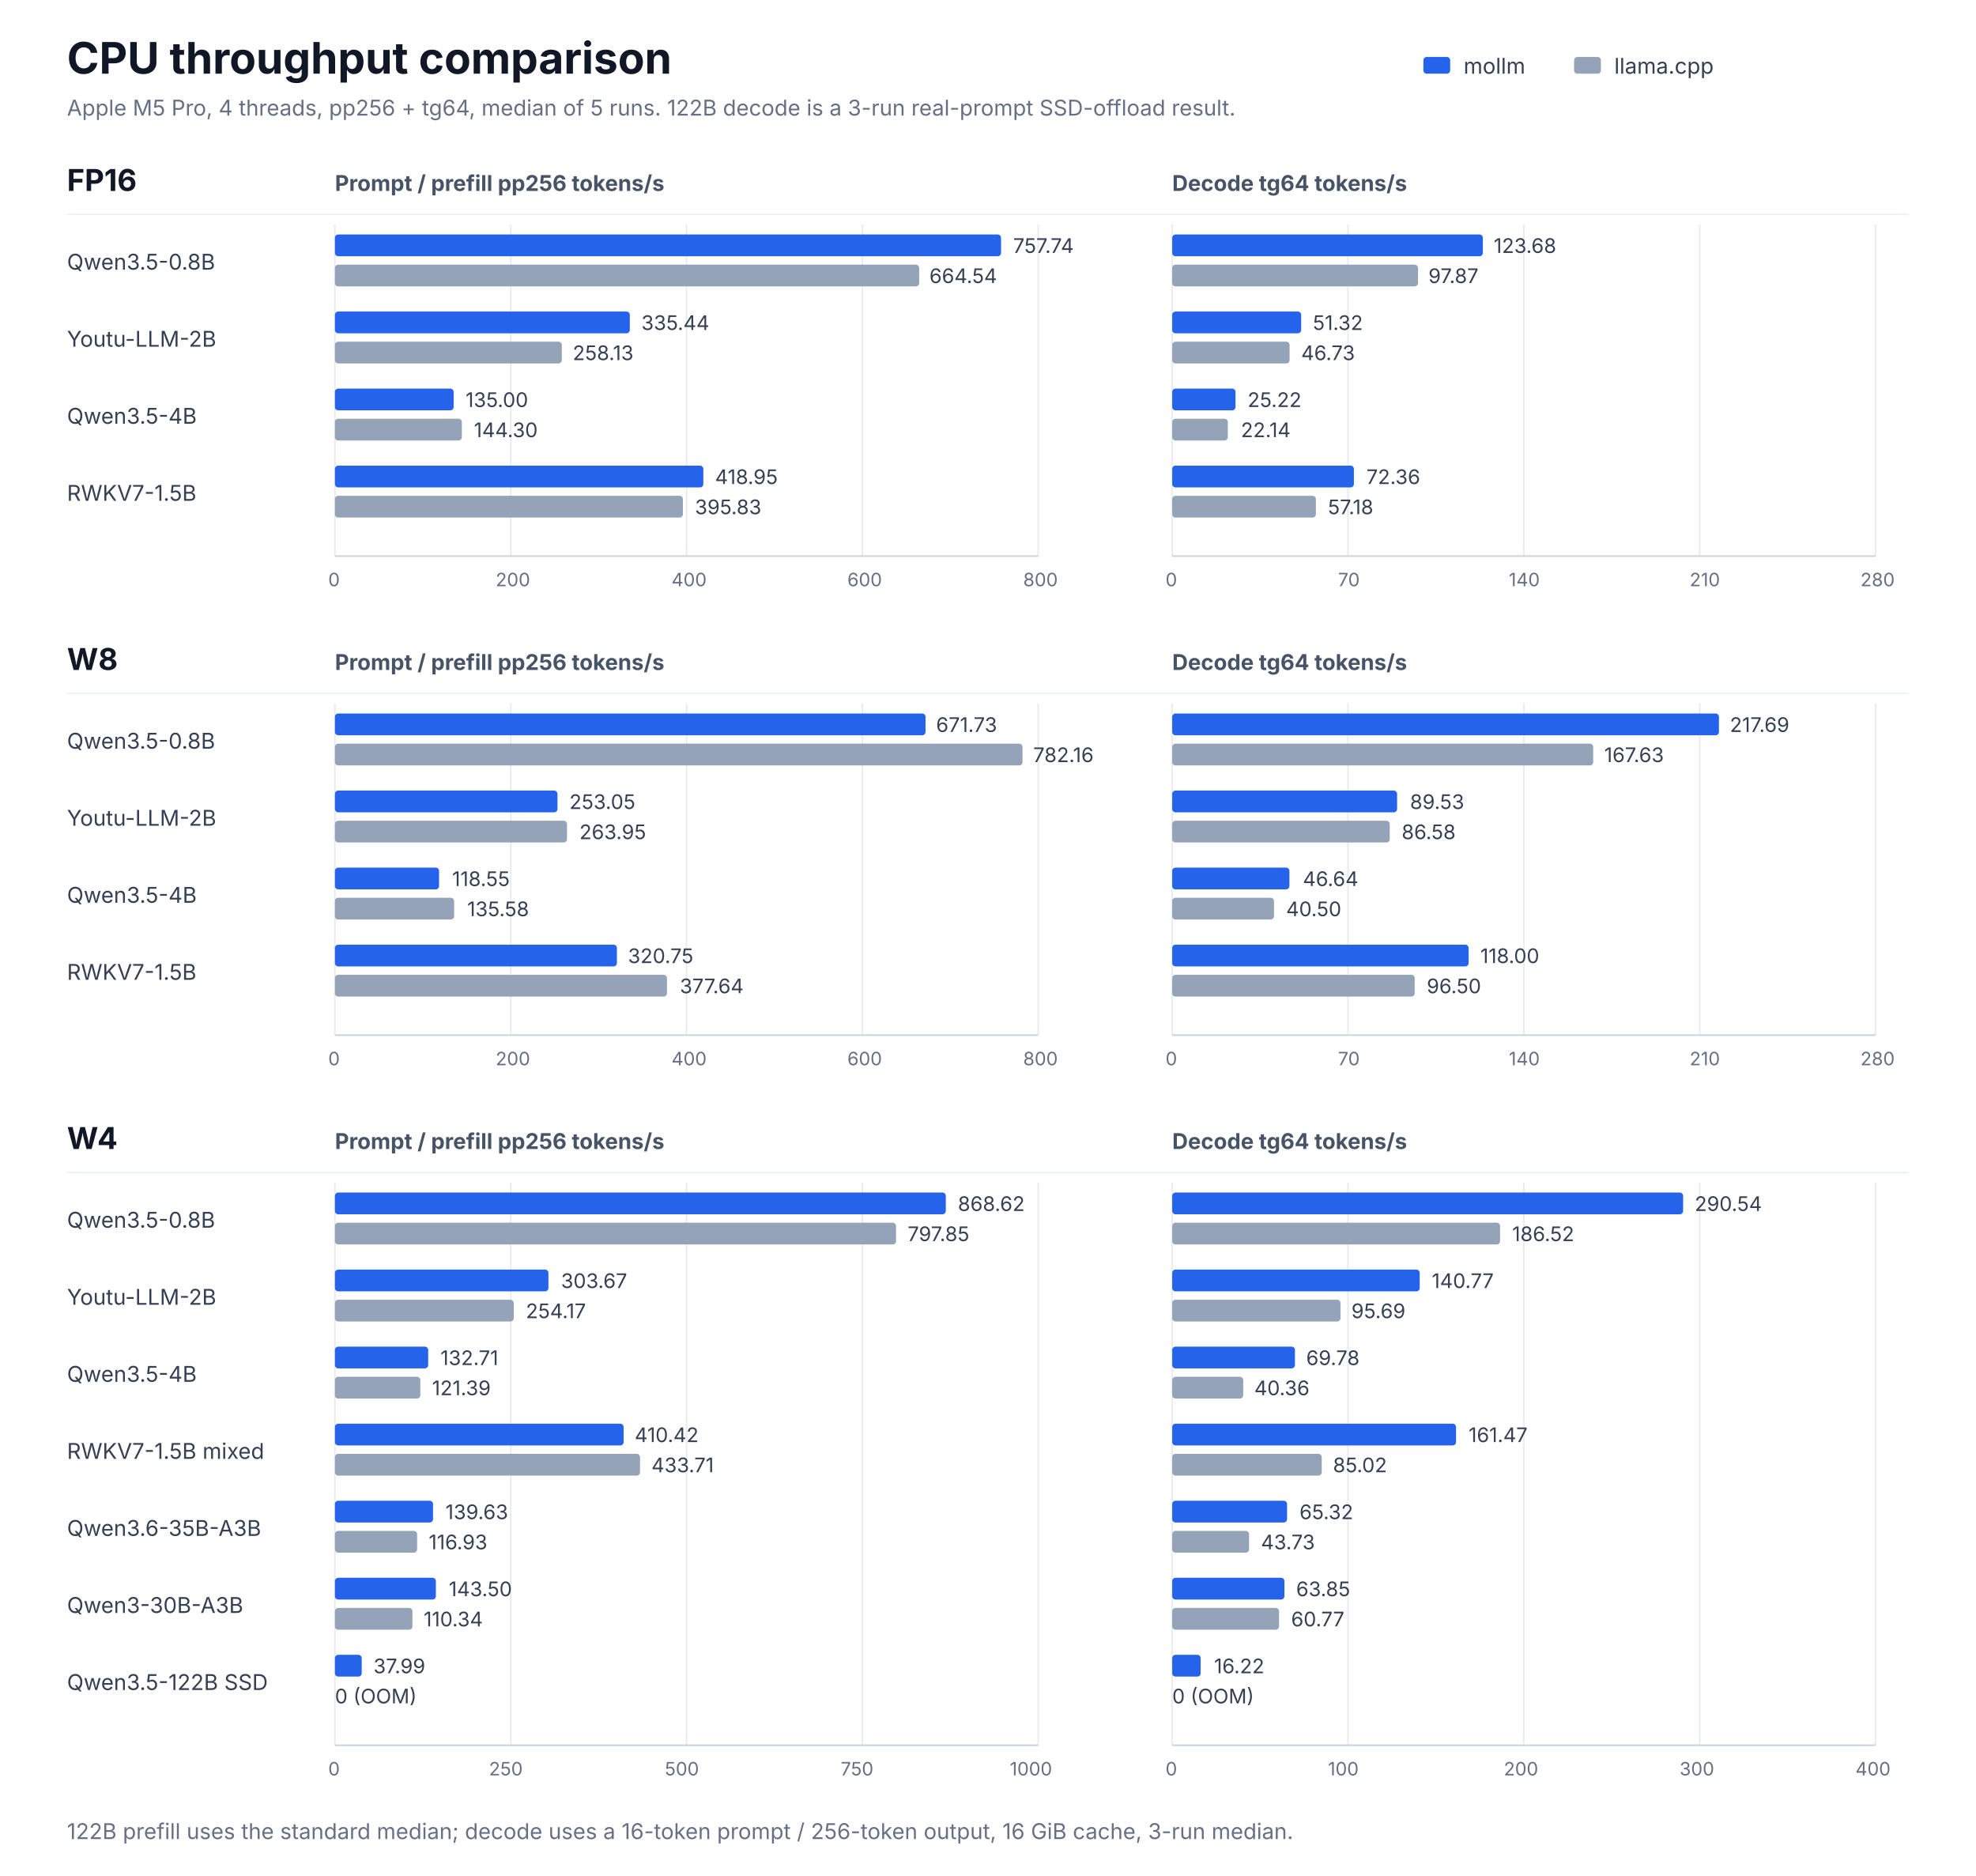
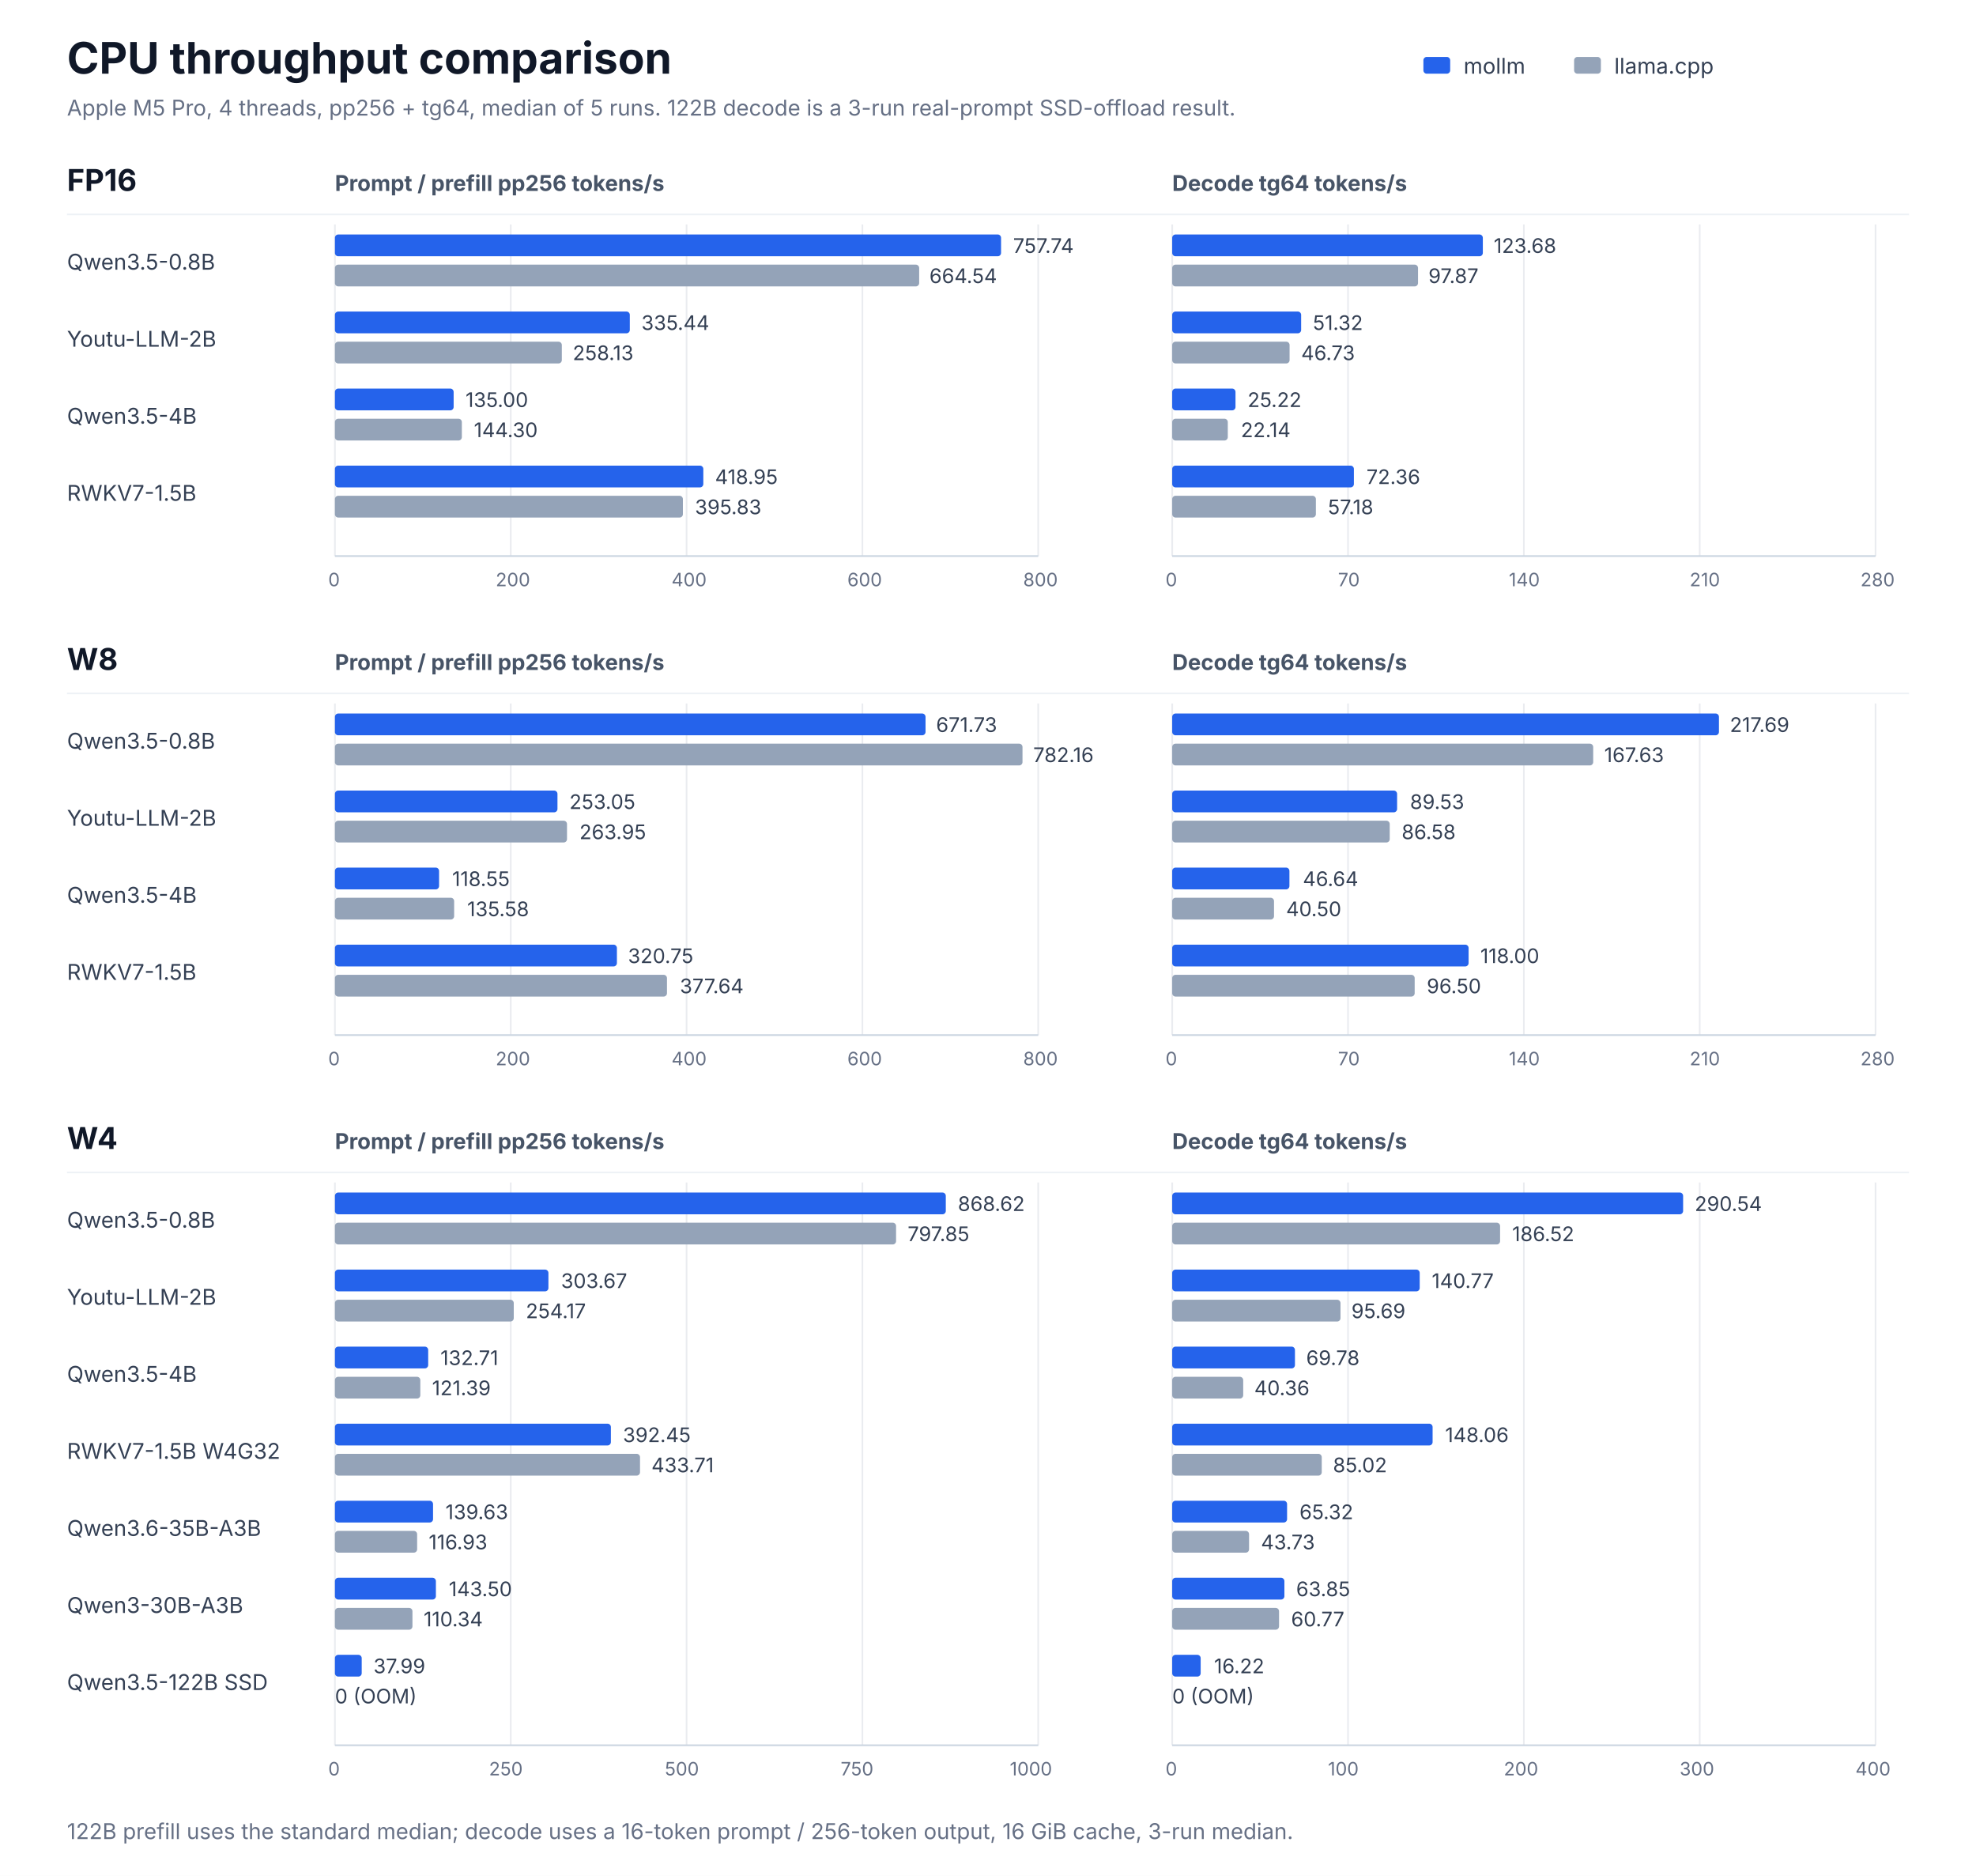
<svg xmlns="http://www.w3.org/2000/svg" width="1180" height="1120" viewBox="0 0 1180 1120" role="img" aria-labelledby="title desc">
  <rect width="1180" height="1120" fill="#ffffff" />
  <style>
    .title { font: 700 26px -apple-system, BlinkMacSystemFont, "Segoe UI", sans-serif; fill: #101828; }
    .subtitle { font: 13px -apple-system, BlinkMacSystemFont, "Segoe UI", sans-serif; fill: #667085; }
    .section { font: 700 18px -apple-system, BlinkMacSystemFont, "Segoe UI", sans-serif; fill: #101828; }
    .panel { font: 700 13px -apple-system, BlinkMacSystemFont, "Segoe UI", sans-serif; fill: #475467; }
    .label { font: 13px -apple-system, BlinkMacSystemFont, "Segoe UI", sans-serif; fill: #344054; }
    .tick { font: 11px -apple-system, BlinkMacSystemFont, "Segoe UI", sans-serif; fill: #667085; }
    .value { font: 12px -apple-system, BlinkMacSystemFont, "Segoe UI", sans-serif; fill: #344054; }
    .mollm { fill: #2563eb; }
    .llama { fill: #94a3b8; }
    .grid { stroke: #eaecf0; stroke-width: 1; }
    .axis { stroke: #cbd5e1; stroke-width: 1; }
    .rule { stroke: #eef2f6; stroke-width: 1; }
  </style>
  <text x="40" y="44" class="title">CPU throughput comparison</text>
  <text x="40" y="69" class="subtitle">Apple M5 Pro, 4 threads, pp256 + tg64, median of 5 runs. 122B decode is a 3-run real-prompt SSD-offload result.</text>
  <rect x="850" y="34" width="16" height="10" rx="2" class="mollm" />
  <text x="874" y="44" class="label">mollm</text>
  <rect x="940" y="34" width="16" height="10" rx="2" class="llama" />
  <text x="964" y="44" class="label">llama.cpp</text>
  <text x="40" y="114" class="section">FP16</text>
  <text x="200" y="114" class="panel">Prompt / prefill pp256 tokens/s</text>
  <text x="700" y="114" class="panel">Decode tg64 tokens/s</text>
  <line x1="40" y1="128" x2="1140" y2="128" class="rule" />
  <line x1="200" y1="134" x2="200" y2="332" class="grid" />
  <line x1="305" y1="134" x2="305" y2="332" class="grid" />
  <line x1="410" y1="134" x2="410" y2="332" class="grid" />
  <line x1="515" y1="134" x2="515" y2="332" class="grid" />
  <line x1="620" y1="134" x2="620" y2="332" class="grid" />
  <line x1="700" y1="134" x2="700" y2="332" class="grid" />
  <line x1="805" y1="134" x2="805" y2="332" class="grid" />
  <line x1="910" y1="134" x2="910" y2="332" class="grid" />
  <line x1="1015" y1="134" x2="1015" y2="332" class="grid" />
  <line x1="1120" y1="134" x2="1120" y2="332" class="grid" />
  <text x="40" y="161" class="label">Qwen3.5-0.8B</text>
  <rect x="200" y="140" width="397.8" height="13" rx="2" class="mollm" />
  <text x="605" y="151" class="value">757.74</text>
  <rect x="200" y="158" width="348.9" height="13" rx="2" class="llama" />
  <text x="555" y="169" class="value">664.54</text>
  <rect x="700" y="140" width="185.5" height="13" rx="2" class="mollm" />
  <text x="892" y="151" class="value">123.68</text>
  <rect x="700" y="158" width="146.8" height="13" rx="2" class="llama" />
  <text x="853" y="169" class="value">97.87</text>
  <text x="40" y="207" class="label">Youtu-LLM-2B</text>
  <rect x="200" y="186" width="176.1" height="13" rx="2" class="mollm" />
  <text x="383" y="197" class="value">335.44</text>
  <rect x="200" y="204" width="135.5" height="13" rx="2" class="llama" />
  <text x="342" y="215" class="value">258.13</text>
  <rect x="700" y="186" width="77.0" height="13" rx="2" class="mollm" />
  <text x="784" y="197" class="value">51.32</text>
  <rect x="700" y="204" width="70.1" height="13" rx="2" class="llama" />
  <text x="777" y="215" class="value">46.73</text>
  <text x="40" y="253" class="label">Qwen3.5-4B</text>
  <rect x="200" y="232" width="70.9" height="13" rx="2" class="mollm" />
  <text x="278" y="243" class="value">135.00</text>
  <rect x="200" y="250" width="75.8" height="13" rx="2" class="llama" />
  <text x="283" y="261" class="value">144.30</text>
  <rect x="700" y="232" width="37.8" height="13" rx="2" class="mollm" />
  <text x="745" y="243" class="value">25.22</text>
  <rect x="700" y="250" width="33.2" height="13" rx="2" class="llama" />
  <text x="741" y="261" class="value">22.14</text>
  <text x="40" y="299" class="label">RWKV7-1.5B</text>
  <rect x="200" y="278" width="220.0" height="13" rx="2" class="mollm" />
  <text x="427" y="289" class="value">418.95</text>
  <rect x="200" y="296" width="207.8" height="13" rx="2" class="llama" />
  <text x="415" y="307" class="value">395.83</text>
  <rect x="700" y="278" width="108.5" height="13" rx="2" class="mollm" />
  <text x="816" y="289" class="value">72.36</text>
  <rect x="700" y="296" width="85.8" height="13" rx="2" class="llama" />
  <text x="793" y="307" class="value">57.18</text>
  <line x1="200" y1="332" x2="620" y2="332" class="axis" />
  <text x="196" y="350" class="tick">0</text>
  <text x="296" y="350" class="tick">200</text>
  <text x="401" y="350" class="tick">400</text>
  <text x="506" y="350" class="tick">600</text>
  <text x="611" y="350" class="tick">800</text>
  <line x1="700" y1="332" x2="1120" y2="332" class="axis" />
  <text x="696" y="350" class="tick">0</text>
  <text x="799" y="350" class="tick">70</text>
  <text x="901" y="350" class="tick">140</text>
  <text x="1009" y="350" class="tick">210</text>
  <text x="1111" y="350" class="tick">280</text>
  <text x="40" y="400" class="section">W8</text>
  <text x="200" y="400" class="panel">Prompt / prefill pp256 tokens/s</text>
  <text x="700" y="400" class="panel">Decode tg64 tokens/s</text>
  <line x1="40" y1="414" x2="1140" y2="414" class="rule" />
  <line x1="200" y1="420" x2="200" y2="618" class="grid" />
  <line x1="305" y1="420" x2="305" y2="618" class="grid" />
  <line x1="410" y1="420" x2="410" y2="618" class="grid" />
  <line x1="515" y1="420" x2="515" y2="618" class="grid" />
  <line x1="620" y1="420" x2="620" y2="618" class="grid" />
  <line x1="700" y1="420" x2="700" y2="618" class="grid" />
  <line x1="805" y1="420" x2="805" y2="618" class="grid" />
  <line x1="910" y1="420" x2="910" y2="618" class="grid" />
  <line x1="1015" y1="420" x2="1015" y2="618" class="grid" />
  <line x1="1120" y1="420" x2="1120" y2="618" class="grid" />
  <text x="40" y="447" class="label">Qwen3.5-0.8B</text>
  <rect x="200" y="426" width="352.7" height="13" rx="2" class="mollm" />
  <text x="559" y="437" class="value">671.73</text>
  <rect x="200" y="444" width="410.6" height="13" rx="2" class="llama" />
  <text x="617" y="455" class="value">782.16</text>
  <rect x="700" y="426" width="326.5" height="13" rx="2" class="mollm" />
  <text x="1033" y="437" class="value">217.69</text>
  <rect x="700" y="444" width="251.4" height="13" rx="2" class="llama" />
  <text x="958" y="455" class="value">167.63</text>
  <text x="40" y="493" class="label">Youtu-LLM-2B</text>
  <rect x="200" y="472" width="132.9" height="13" rx="2" class="mollm" />
  <text x="340" y="483" class="value">253.05</text>
  <rect x="200" y="490" width="138.6" height="13" rx="2" class="llama" />
  <text x="346" y="501" class="value">263.95</text>
  <rect x="700" y="472" width="134.3" height="13" rx="2" class="mollm" />
  <text x="842" y="483" class="value">89.53</text>
  <rect x="700" y="490" width="129.9" height="13" rx="2" class="llama" />
  <text x="837" y="501" class="value">86.58</text>
  <text x="40" y="539" class="label">Qwen3.5-4B</text>
  <rect x="200" y="518" width="62.2" height="13" rx="2" class="mollm" />
  <text x="270" y="529" class="value">118.55</text>
  <rect x="200" y="536" width="71.2" height="13" rx="2" class="llama" />
  <text x="279" y="547" class="value">135.58</text>
  <rect x="700" y="518" width="70.0" height="13" rx="2" class="mollm" />
  <text x="778" y="529" class="value">46.64</text>
  <rect x="700" y="536" width="60.8" height="13" rx="2" class="llama" />
  <text x="768" y="547" class="value">40.50</text>
  <text x="40" y="585" class="label">RWKV7-1.5B</text>
  <rect x="200" y="564" width="168.4" height="13" rx="2" class="mollm" />
  <text x="375" y="575" class="value">320.75</text>
  <rect x="200" y="582" width="198.3" height="13" rx="2" class="llama" />
  <text x="406" y="593" class="value">377.64</text>
  <rect x="700" y="564" width="177.0" height="13" rx="2" class="mollm" />
  <text x="884" y="575" class="value">118.00</text>
  <rect x="700" y="582" width="144.8" height="13" rx="2" class="llama" />
  <text x="852" y="593" class="value">96.50</text>
  <line x1="200" y1="618" x2="620" y2="618" class="axis" />
  <text x="196" y="636" class="tick">0</text>
  <text x="296" y="636" class="tick">200</text>
  <text x="401" y="636" class="tick">400</text>
  <text x="506" y="636" class="tick">600</text>
  <text x="611" y="636" class="tick">800</text>
  <line x1="700" y1="618" x2="1120" y2="618" class="axis" />
  <text x="696" y="636" class="tick">0</text>
  <text x="799" y="636" class="tick">70</text>
  <text x="901" y="636" class="tick">140</text>
  <text x="1009" y="636" class="tick">210</text>
  <text x="1111" y="636" class="tick">280</text>
  <text x="40" y="686" class="section">W4</text>
  <text x="200" y="686" class="panel">Prompt / prefill pp256 tokens/s</text>
  <text x="700" y="686" class="panel">Decode tg64 tokens/s</text>
  <line x1="40" y1="700" x2="1140" y2="700" class="rule" />
  <line x1="200" y1="706" x2="200" y2="1042" class="grid" />
  <line x1="305" y1="706" x2="305" y2="1042" class="grid" />
  <line x1="410" y1="706" x2="410" y2="1042" class="grid" />
  <line x1="515" y1="706" x2="515" y2="1042" class="grid" />
  <line x1="620" y1="706" x2="620" y2="1042" class="grid" />
  <line x1="700" y1="706" x2="700" y2="1042" class="grid" />
  <line x1="805" y1="706" x2="805" y2="1042" class="grid" />
  <line x1="910" y1="706" x2="910" y2="1042" class="grid" />
  <line x1="1015" y1="706" x2="1015" y2="1042" class="grid" />
  <line x1="1120" y1="706" x2="1120" y2="1042" class="grid" />
  <text x="40" y="733" class="label">Qwen3.5-0.8B</text>
  <rect x="200" y="712" width="364.8" height="13" rx="2" class="mollm" />
  <text x="572" y="723" class="value">868.62</text>
  <rect x="200" y="730" width="335.1" height="13" rx="2" class="llama" />
  <text x="542" y="741" class="value">797.85</text>
  <rect x="700" y="712" width="305.1" height="13" rx="2" class="mollm" />
  <text x="1012" y="723" class="value">290.54</text>
  <rect x="700" y="730" width="195.8" height="13" rx="2" class="llama" />
  <text x="903" y="741" class="value">186.52</text>
  <text x="40" y="779" class="label">Youtu-LLM-2B</text>
  <rect x="200" y="758" width="127.5" height="13" rx="2" class="mollm" />
  <text x="335" y="769" class="value">303.67</text>
  <rect x="200" y="776" width="106.8" height="13" rx="2" class="llama" />
  <text x="314" y="787" class="value">254.17</text>
  <rect x="700" y="758" width="147.8" height="13" rx="2" class="mollm" />
  <text x="855" y="769" class="value">140.77</text>
  <rect x="700" y="776" width="100.5" height="13" rx="2" class="llama" />
  <text x="807" y="787" class="value">95.69</text>
  <text x="40" y="825" class="label">Qwen3.5-4B</text>
  <rect x="200" y="804" width="55.7" height="13" rx="2" class="mollm" />
  <text x="263" y="815" class="value">132.71</text>
  <rect x="200" y="822" width="51.0" height="13" rx="2" class="llama" />
  <text x="258" y="833" class="value">121.39</text>
  <rect x="700" y="804" width="73.3" height="13" rx="2" class="mollm" />
  <text x="780" y="815" class="value">69.78</text>
  <rect x="700" y="822" width="42.4" height="13" rx="2" class="llama" />
  <text x="749" y="833" class="value">40.36</text>
-   <text x="40" y="871" class="label">RWKV7-1.5B mixed</text>
-   <rect x="200" y="850" width="172.4" height="13" rx="2" class="mollm" />
-   <text x="379" y="861" class="value">410.42</text>
+   <text x="40" y="871" class="label">RWKV7-1.5B W4G32</text>
+   <rect x="200" y="850" width="164.8" height="13" rx="2" class="mollm" />
+   <text x="372" y="861" class="value">392.45</text>
  <rect x="200" y="868" width="182.2" height="13" rx="2" class="llama" />
  <text x="389" y="879" class="value">433.71</text>
-   <rect x="700" y="850" width="169.5" height="13" rx="2" class="mollm" />
-   <text x="877" y="861" class="value">161.47</text>
+   <rect x="700" y="850" width="155.5" height="13" rx="2" class="mollm" />
+   <text x="863" y="861" class="value">148.06</text>
  <rect x="700" y="868" width="89.3" height="13" rx="2" class="llama" />
  <text x="796" y="879" class="value">85.02</text>
  <text x="40" y="917" class="label">Qwen3.6-35B-A3B</text>
  <rect x="200" y="896" width="58.6" height="13" rx="2" class="mollm" />
  <text x="266" y="907" class="value">139.63</text>
  <rect x="200" y="914" width="49.1" height="13" rx="2" class="llama" />
  <text x="256" y="925" class="value">116.93</text>
  <rect x="700" y="896" width="68.6" height="13" rx="2" class="mollm" />
  <text x="776" y="907" class="value">65.32</text>
  <rect x="700" y="914" width="45.9" height="13" rx="2" class="llama" />
  <text x="753" y="925" class="value">43.73</text>
  <text x="40" y="963" class="label">Qwen3-30B-A3B</text>
  <rect x="200" y="942" width="60.3" height="13" rx="2" class="mollm" />
  <text x="268" y="953" class="value">143.50</text>
  <rect x="200" y="960" width="46.3" height="13" rx="2" class="llama" />
  <text x="253" y="971" class="value">110.34</text>
  <rect x="700" y="942" width="67.0" height="13" rx="2" class="mollm" />
  <text x="774" y="953" class="value">63.85</text>
  <rect x="700" y="960" width="63.8" height="13" rx="2" class="llama" />
  <text x="771" y="971" class="value">60.77</text>
  <text x="40" y="1009" class="label">Qwen3.5-122B SSD</text>
  <rect x="200" y="988" width="16.0" height="13" rx="2" class="mollm" />
  <text x="223" y="999" class="value">37.99</text>
  <text x="200" y="1017" class="value">0 (OOM)</text>
  <rect x="700" y="988" width="17.0" height="13" rx="2" class="mollm" />
  <text x="725" y="999" class="value">16.22</text>
  <text x="700" y="1017" class="value">0 (OOM)</text>
  <line x1="200" y1="1042" x2="620" y2="1042" class="axis" />
  <text x="196" y="1060" class="tick">0</text>
  <text x="292" y="1060" class="tick">250</text>
  <text x="397" y="1060" class="tick">500</text>
  <text x="502" y="1060" class="tick">750</text>
  <text x="603" y="1060" class="tick">1000</text>
  <line x1="700" y1="1042" x2="1120" y2="1042" class="axis" />
  <text x="696" y="1060" class="tick">0</text>
  <text x="793" y="1060" class="tick">100</text>
  <text x="898" y="1060" class="tick">200</text>
  <text x="1003" y="1060" class="tick">300</text>
  <text x="1108" y="1060" class="tick">400</text>
  <text x="40" y="1098" class="subtitle">122B prefill uses the standard median; decode uses a 16-token prompt / 256-token output, 16 GiB cache, 3-run median.</text>
</svg>
